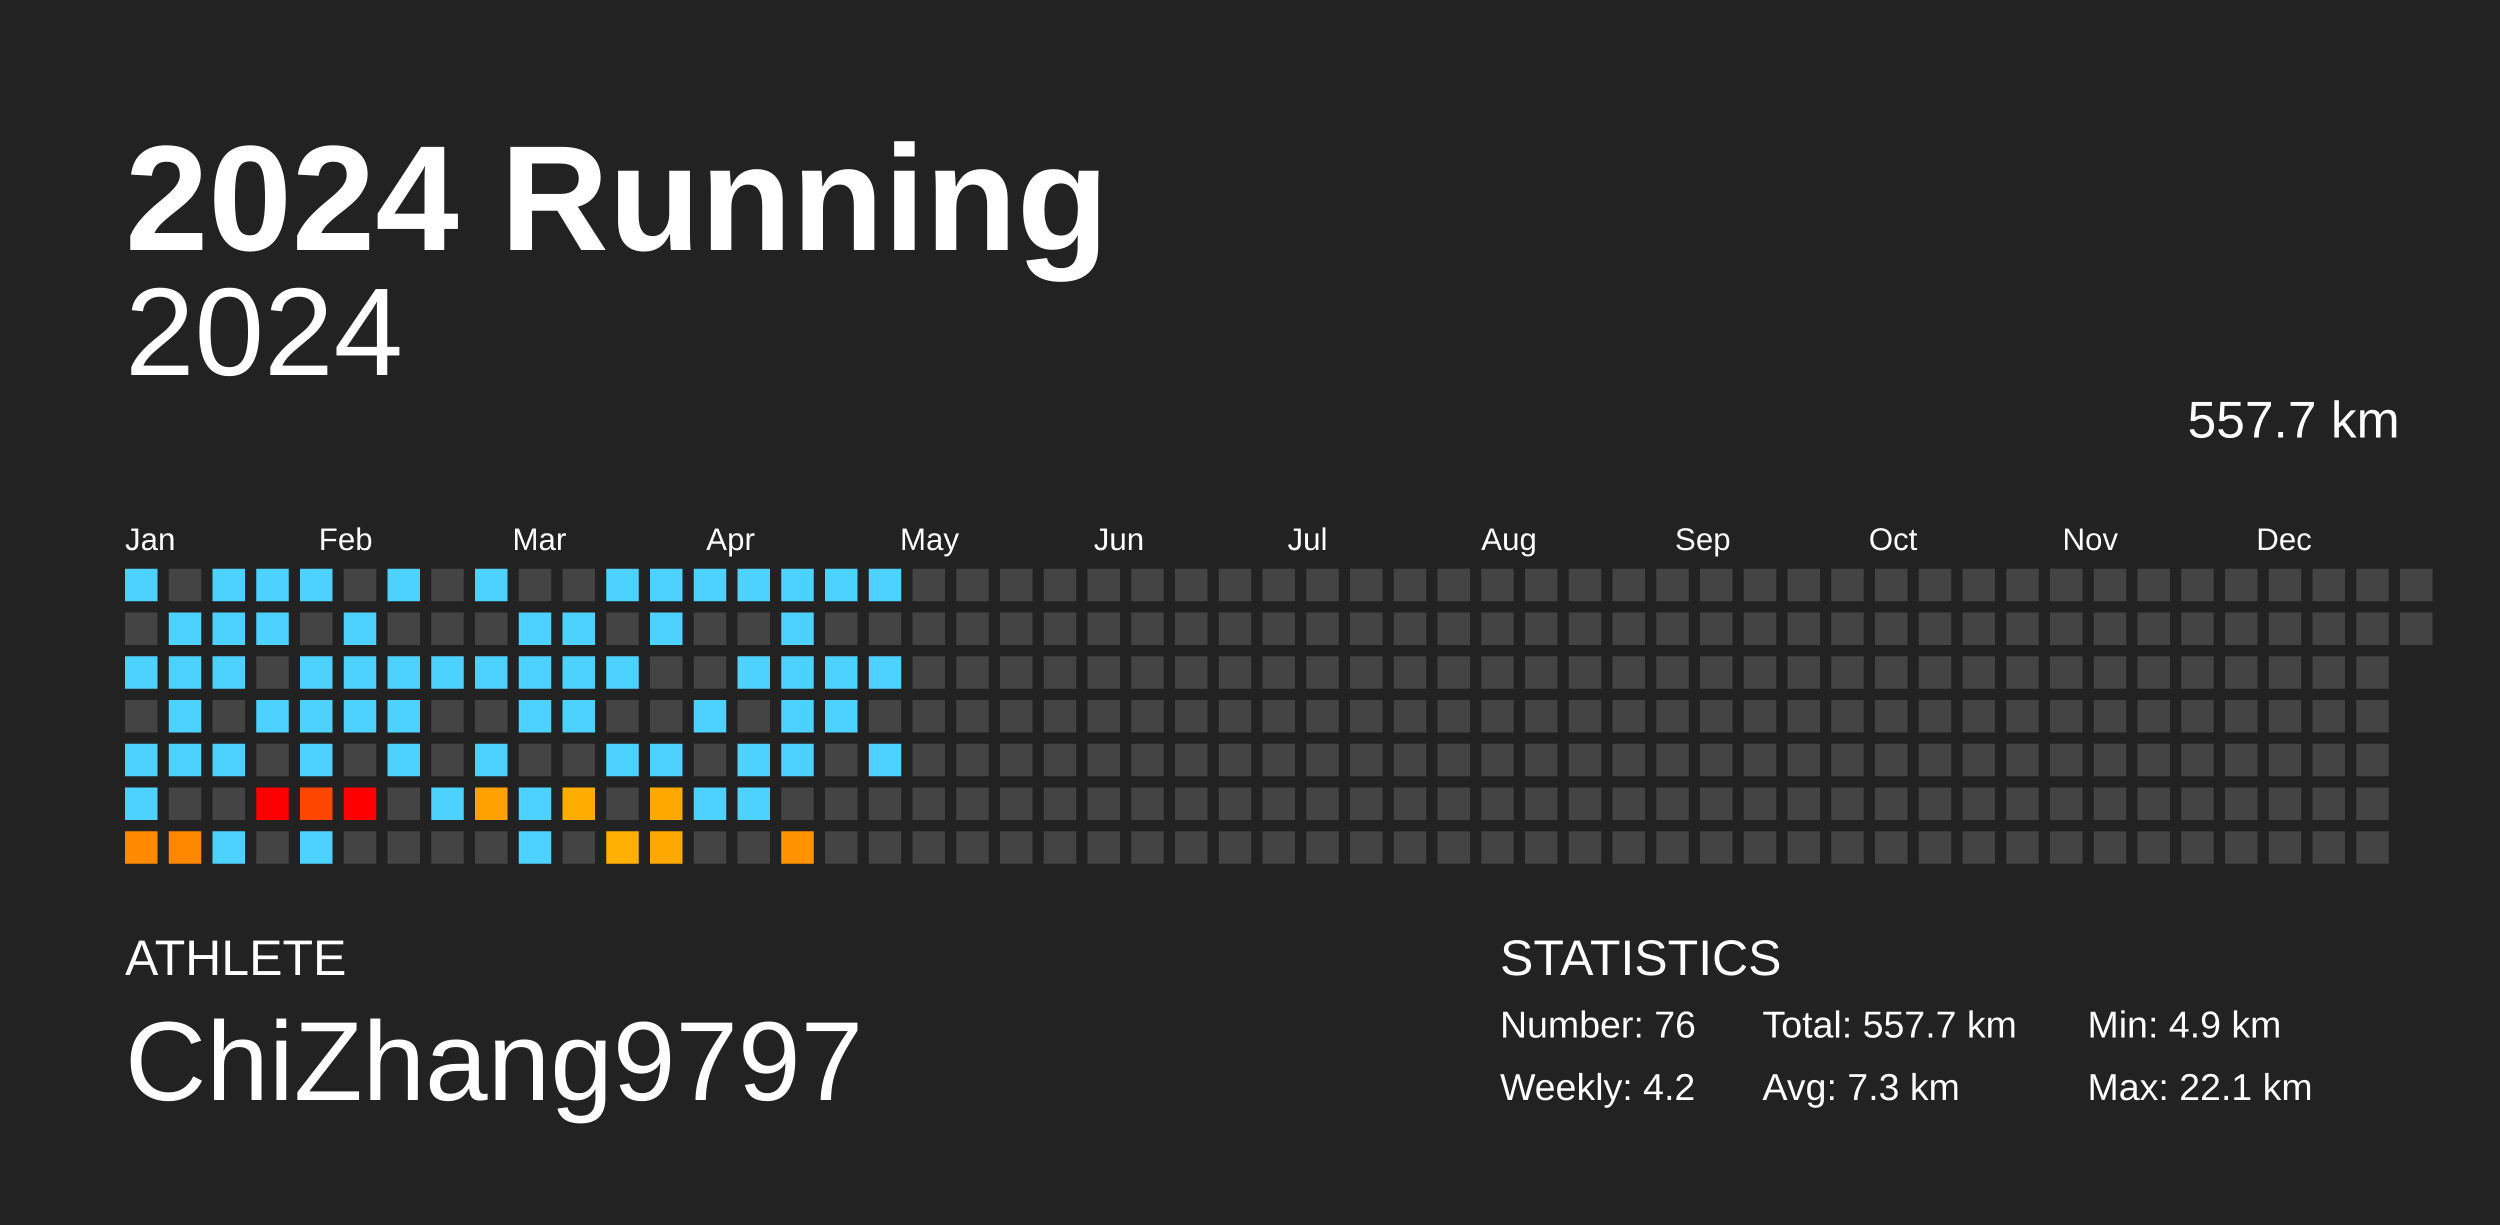
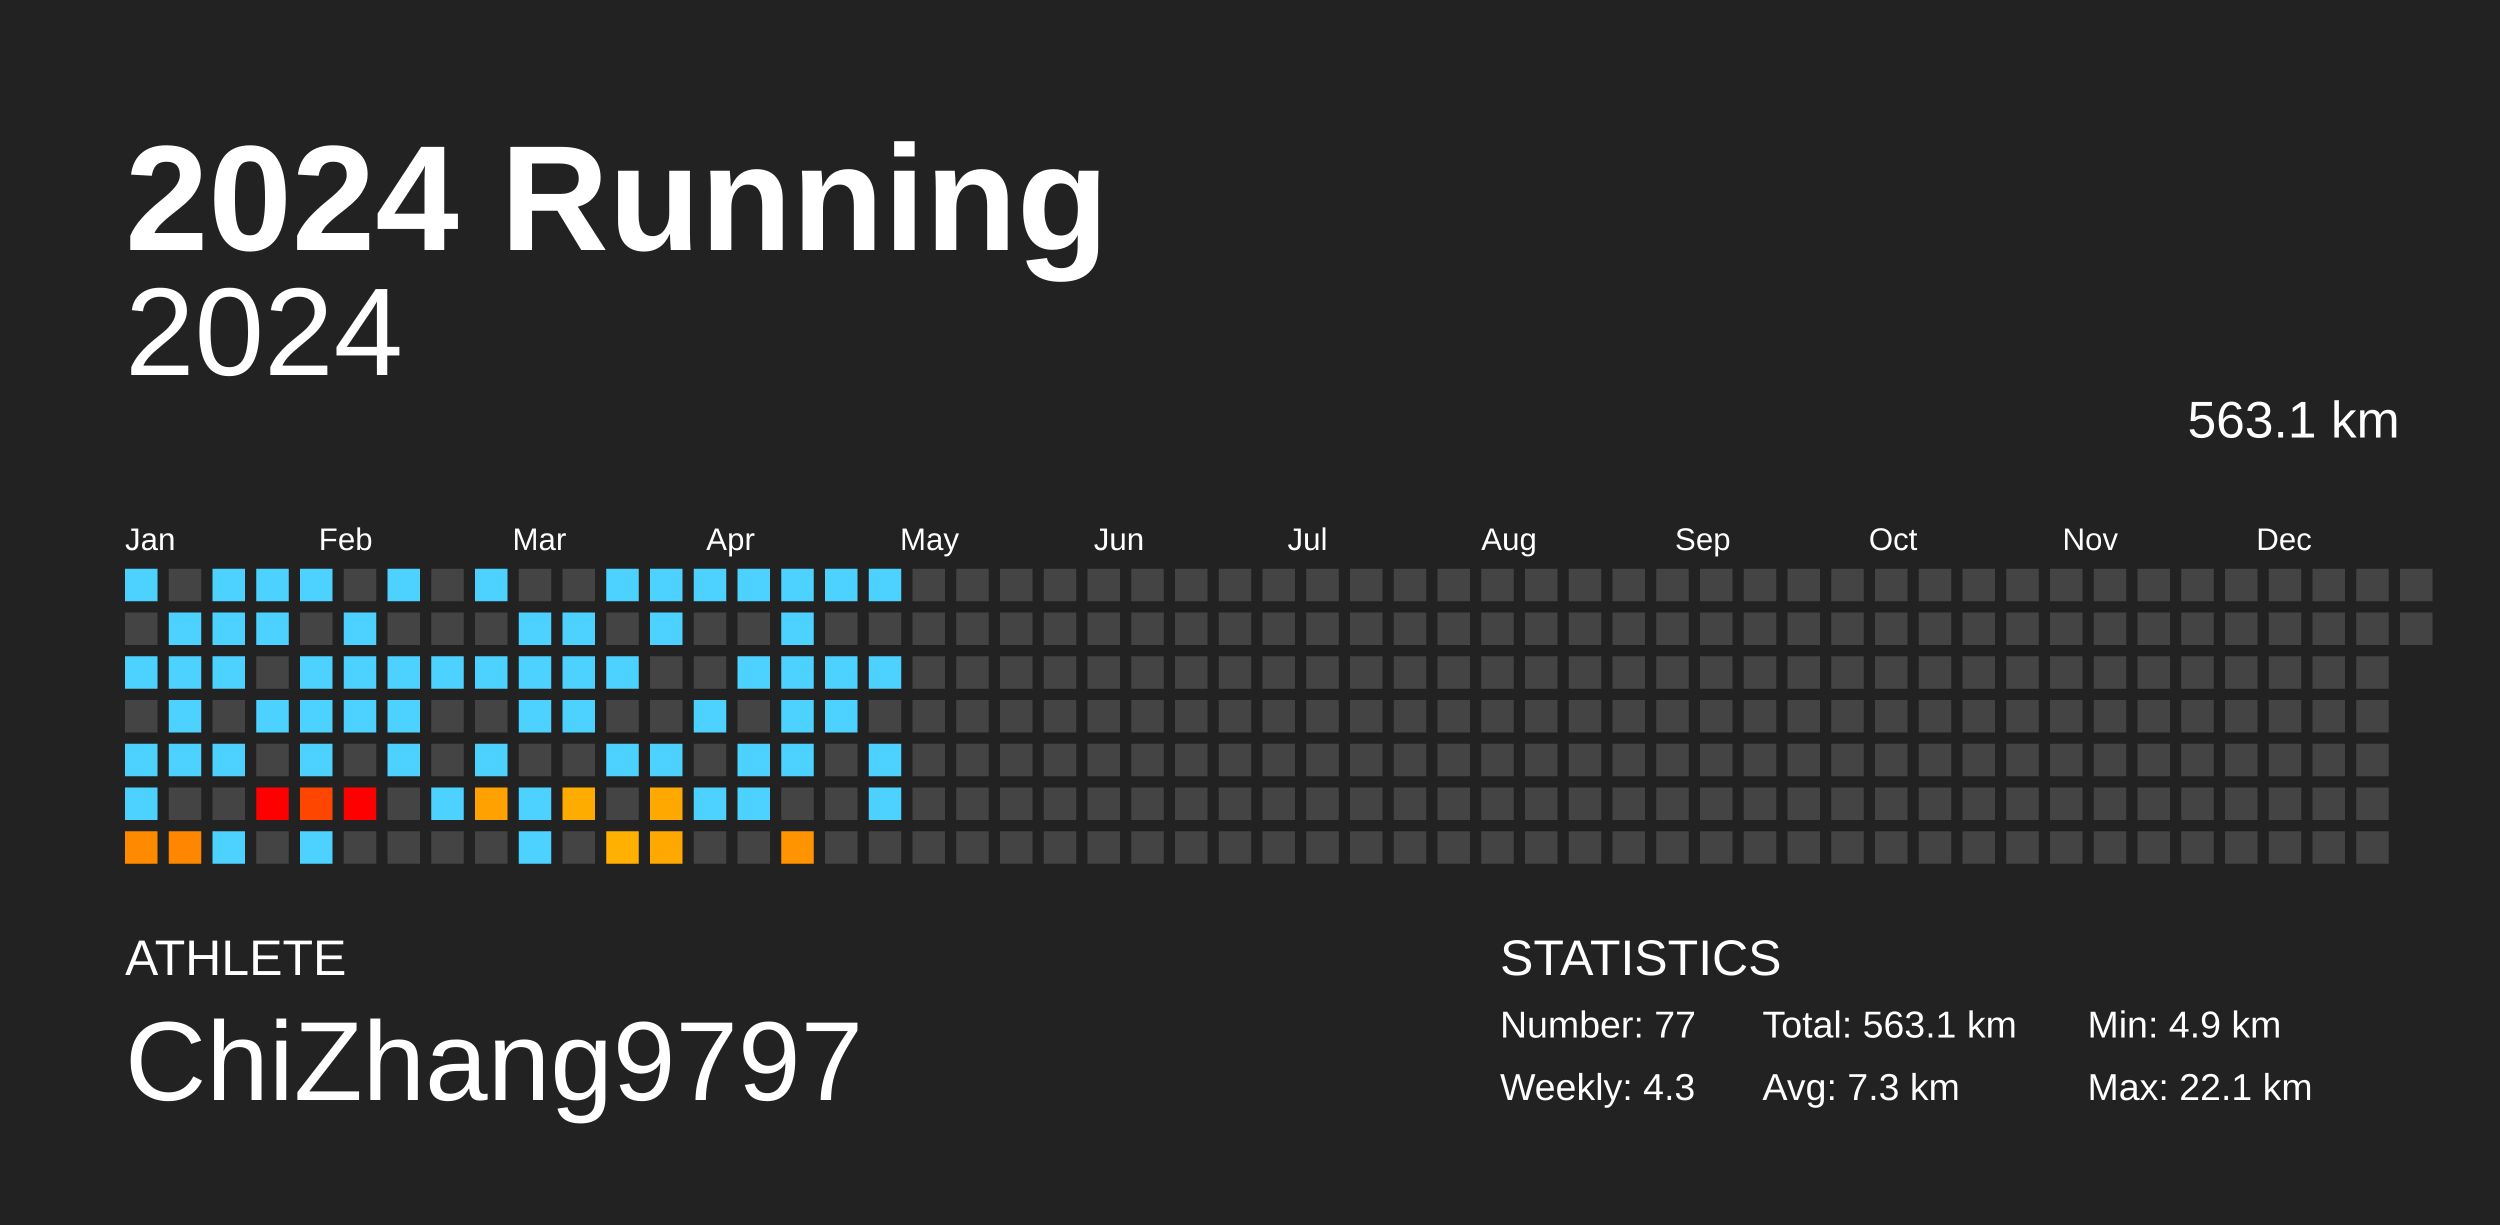
<svg xmlns="http://www.w3.org/2000/svg" baseProfile="full" height="98mm" version="1.1" viewBox="0,0,200,98" width="200mm">
  <defs />
  <rect fill="#222222" height="98" width="200" x="0" y="0" />
  <text fill="#FFFFFF" style="font-size:12px; font-family:Arial; font-weight:bold;" x="10" y="20">2024 Running</text>
  <text fill="#FFFFFF" style="font-size:4px; font-family:Arial" x="10" y="78">ATHLETE</text>
  <text fill="#FFFFFF" style="font-size:9px; font-family:Arial" x="10" y="88">ChiZhang9797</text>
  <text fill="#FFFFFF" style="font-size:4px; font-family:Arial" x="120" y="78">STATISTICS</text>
-   <text fill="#FFFFFF" style="font-size:3px; font-family:Arial" x="120" y="83">Number: 76</text>
-   <text fill="#FFFFFF" style="font-size:3px; font-family:Arial" x="120" y="88">Weekly: 4.2</text>
-   <text fill="#FFFFFF" style="font-size:3px; font-family:Arial" x="141" y="83">Total: 557.7 km</text>
+   <text fill="#FFFFFF" style="font-size:3px; font-family:Arial" x="120" y="83">Number: 77</text>
+   <text fill="#FFFFFF" style="font-size:3px; font-family:Arial" x="120" y="88">Weekly: 4.3</text>
+   <text fill="#FFFFFF" style="font-size:3px; font-family:Arial" x="141" y="83">Total: 563.1 km</text>
  <text fill="#FFFFFF" style="font-size:3px; font-family:Arial" x="141" y="88">Avg: 7.3 km</text>
  <text fill="#FFFFFF" style="font-size:3px; font-family:Arial" x="167" y="83">Min: 4.9 km</text>
  <text fill="#FFFFFF" style="font-size:3px; font-family:Arial" x="167" y="88">Max: 22.1 km</text>
  <text alignment-baseline="hanging" fill="#FFFFFF" style="font-size:10.0px; font-family:Arial;" x="10" y="30">2024</text>
-   <text alignment-baseline="hanging" fill="#FFFFFF" style="font-size:4.125px; font-family:Arial;" x="175" y="35">557.7 km</text>
+   <text alignment-baseline="hanging" fill="#FFFFFF" style="font-size:4.125px; font-family:Arial;" x="175" y="35">563.1 km</text>
  <text fill="#FFFFFF" style="font-size:2.5px; font-family:Arial" x="10.0" y="44">Jan</text>
  <text fill="#FFFFFF" style="font-size:2.5px; font-family:Arial" x="25.5" y="44">Feb</text>
  <text fill="#FFFFFF" style="font-size:2.5px; font-family:Arial" x="41.0" y="44">Mar</text>
  <text fill="#FFFFFF" style="font-size:2.5px; font-family:Arial" x="56.5" y="44">Apr</text>
  <text fill="#FFFFFF" style="font-size:2.5px; font-family:Arial" x="72.0" y="44">May</text>
  <text fill="#FFFFFF" style="font-size:2.5px; font-family:Arial" x="87.5" y="44">Jun</text>
  <text fill="#FFFFFF" style="font-size:2.5px; font-family:Arial" x="103.0" y="44">Jul</text>
  <text fill="#FFFFFF" style="font-size:2.5px; font-family:Arial" x="118.5" y="44">Aug</text>
  <text fill="#FFFFFF" style="font-size:2.5px; font-family:Arial" x="134.0" y="44">Sep</text>
  <text fill="#FFFFFF" style="font-size:2.5px; font-family:Arial" x="149.5" y="44">Oct</text>
  <text fill="#FFFFFF" style="font-size:2.5px; font-family:Arial" x="165.0" y="44">Nov</text>
  <text fill="#FFFFFF" style="font-size:2.5px; font-family:Arial" x="180.5" y="44">Dec</text>
  <rect fill="#4dd2ff" height="2.6" width="2.6" x="10.0" y="45.5" />
  <rect fill="#444444" height="2.6" width="2.6" x="10.0" y="49.0" />
  <rect fill="#4dd2ff" height="2.6" width="2.6" x="10.0" y="52.5" />
  <rect fill="#444444" height="2.6" width="2.6" x="10.0" y="56.0" />
  <rect fill="#4dd2ff" height="2.6" width="2.6" x="10.0" y="59.5" />
  <rect fill="#4dd2ff" height="2.6" width="2.6" x="10.0" y="63.0" />
  <rect fill="#ff8a00" height="2.6" width="2.6" x="10.0" y="66.5" />
  <rect fill="#444444" height="2.6" width="2.6" x="13.5" y="45.5" />
  <rect fill="#4dd2ff" height="2.6" width="2.6" x="13.5" y="49.0" />
  <rect fill="#4dd2ff" height="2.6" width="2.6" x="13.5" y="52.5" />
  <rect fill="#4dd2ff" height="2.6" width="2.6" x="13.5" y="56.0" />
  <rect fill="#4dd2ff" height="2.6" width="2.6" x="13.5" y="59.5" />
  <rect fill="#444444" height="2.6" width="2.6" x="13.5" y="63.0" />
  <rect fill="#ff8700" height="2.6" width="2.6" x="13.5" y="66.5" />
  <rect fill="#4dd2ff" height="2.6" width="2.6" x="17.0" y="45.5" />
  <rect fill="#4dd2ff" height="2.6" width="2.6" x="17.0" y="49.0" />
  <rect fill="#4dd2ff" height="2.6" width="2.6" x="17.0" y="52.5" />
  <rect fill="#444444" height="2.6" width="2.6" x="17.0" y="56.0" />
  <rect fill="#4dd2ff" height="2.6" width="2.6" x="17.0" y="59.5" />
  <rect fill="#444444" height="2.6" width="2.6" x="17.0" y="63.0" />
  <rect fill="#4dd2ff" height="2.6" width="2.6" x="17.0" y="66.5" />
  <rect fill="#4dd2ff" height="2.6" width="2.6" x="20.5" y="45.5" />
  <rect fill="#4dd2ff" height="2.6" width="2.6" x="20.5" y="49.0" />
  <rect fill="#444444" height="2.6" width="2.6" x="20.5" y="52.5" />
  <rect fill="#4dd2ff" height="2.6" width="2.6" x="20.5" y="56.0" />
  <rect fill="#444444" height="2.6" width="2.6" x="20.5" y="59.5" />
  <rect fill="red" height="2.6" width="2.6" x="20.5" y="63.0" />
  <rect fill="#444444" height="2.6" width="2.6" x="20.5" y="66.5" />
  <rect fill="#4dd2ff" height="2.6" width="2.6" x="24.0" y="45.5" />
  <rect fill="#444444" height="2.6" width="2.6" x="24.0" y="49.0" />
  <rect fill="#4dd2ff" height="2.6" width="2.6" x="24.0" y="52.5" />
  <rect fill="#4dd2ff" height="2.6" width="2.6" x="24.0" y="56.0" />
  <rect fill="#4dd2ff" height="2.6" width="2.6" x="24.0" y="59.5" />
  <rect fill="#ff4600" height="2.6" width="2.6" x="24.0" y="63.0" />
  <rect fill="#4dd2ff" height="2.6" width="2.6" x="24.0" y="66.5" />
  <rect fill="#444444" height="2.6" width="2.6" x="27.5" y="45.5" />
  <rect fill="#4dd2ff" height="2.6" width="2.6" x="27.5" y="49.0" />
  <rect fill="#4dd2ff" height="2.6" width="2.6" x="27.5" y="52.5" />
  <rect fill="#4dd2ff" height="2.6" width="2.6" x="27.5" y="56.0" />
  <rect fill="#444444" height="2.6" width="2.6" x="27.5" y="59.5" />
  <rect fill="red" height="2.6" width="2.6" x="27.5" y="63.0" />
  <rect fill="#444444" height="2.6" width="2.6" x="27.5" y="66.5" />
  <rect fill="#4dd2ff" height="2.6" width="2.6" x="31.0" y="45.5" />
  <rect fill="#444444" height="2.6" width="2.6" x="31.0" y="49.0" />
  <rect fill="#4dd2ff" height="2.6" width="2.6" x="31.0" y="52.5" />
  <rect fill="#4dd2ff" height="2.6" width="2.6" x="31.0" y="56.0" />
  <rect fill="#4dd2ff" height="2.6" width="2.6" x="31.0" y="59.5" />
  <rect fill="#444444" height="2.6" width="2.6" x="31.0" y="63.0" />
  <rect fill="#444444" height="2.6" width="2.6" x="31.0" y="66.5" />
  <rect fill="#444444" height="2.6" width="2.6" x="34.5" y="45.5" />
  <rect fill="#444444" height="2.6" width="2.6" x="34.5" y="49.0" />
  <rect fill="#4dd2ff" height="2.6" width="2.6" x="34.5" y="52.5" />
  <rect fill="#444444" height="2.6" width="2.6" x="34.5" y="56.0" />
  <rect fill="#444444" height="2.6" width="2.6" x="34.5" y="59.5" />
  <rect fill="#4dd2ff" height="2.6" width="2.6" x="34.5" y="63.0" />
  <rect fill="#444444" height="2.6" width="2.6" x="34.5" y="66.5" />
  <rect fill="#4dd2ff" height="2.6" width="2.6" x="38.0" y="45.5" />
  <rect fill="#444444" height="2.6" width="2.6" x="38.0" y="49.0" />
  <rect fill="#4dd2ff" height="2.6" width="2.6" x="38.0" y="52.5" />
  <rect fill="#444444" height="2.6" width="2.6" x="38.0" y="56.0" />
  <rect fill="#4dd2ff" height="2.6" width="2.6" x="38.0" y="59.5" />
  <rect fill="#ffa100" height="2.6" width="2.6" x="38.0" y="63.0" />
  <rect fill="#444444" height="2.6" width="2.6" x="38.0" y="66.5" />
  <rect fill="#444444" height="2.6" width="2.6" x="41.5" y="45.5" />
  <rect fill="#4dd2ff" height="2.6" width="2.6" x="41.5" y="49.0" />
  <rect fill="#4dd2ff" height="2.6" width="2.6" x="41.5" y="52.5" />
  <rect fill="#4dd2ff" height="2.6" width="2.6" x="41.5" y="56.0" />
  <rect fill="#444444" height="2.6" width="2.6" x="41.5" y="59.5" />
  <rect fill="#4dd2ff" height="2.6" width="2.6" x="41.5" y="63.0" />
  <rect fill="#4dd2ff" height="2.6" width="2.6" x="41.5" y="66.5" />
  <rect fill="#444444" height="2.6" width="2.6" x="45.0" y="45.5" />
  <rect fill="#4dd2ff" height="2.6" width="2.6" x="45.0" y="49.0" />
  <rect fill="#4dd2ff" height="2.6" width="2.6" x="45.0" y="52.5" />
  <rect fill="#4dd2ff" height="2.6" width="2.6" x="45.0" y="56.0" />
  <rect fill="#444444" height="2.6" width="2.6" x="45.0" y="59.5" />
  <rect fill="#ffac00" height="2.6" width="2.6" x="45.0" y="63.0" />
  <rect fill="#444444" height="2.6" width="2.6" x="45.0" y="66.5" />
  <rect fill="#4dd2ff" height="2.6" width="2.6" x="48.5" y="45.5" />
  <rect fill="#444444" height="2.6" width="2.6" x="48.5" y="49.0" />
  <rect fill="#4dd2ff" height="2.6" width="2.6" x="48.5" y="52.5" />
  <rect fill="#444444" height="2.6" width="2.6" x="48.5" y="56.0" />
  <rect fill="#4dd2ff" height="2.6" width="2.6" x="48.5" y="59.5" />
  <rect fill="#444444" height="2.6" width="2.6" x="48.5" y="63.0" />
  <rect fill="#ffb000" height="2.6" width="2.6" x="48.5" y="66.5" />
  <rect fill="#4dd2ff" height="2.6" width="2.6" x="52.0" y="45.5" />
  <rect fill="#4dd2ff" height="2.6" width="2.6" x="52.0" y="49.0" />
  <rect fill="#444444" height="2.6" width="2.6" x="52.0" y="52.5" />
  <rect fill="#444444" height="2.6" width="2.6" x="52.0" y="56.0" />
  <rect fill="#4dd2ff" height="2.6" width="2.6" x="52.0" y="59.5" />
  <rect fill="#ffa900" height="2.6" width="2.6" x="52.0" y="63.0" />
  <rect fill="#ffa900" height="2.6" width="2.6" x="52.0" y="66.5" />
  <rect fill="#4dd2ff" height="2.6" width="2.6" x="55.5" y="45.5" />
  <rect fill="#444444" height="2.6" width="2.6" x="55.5" y="49.0" />
  <rect fill="#444444" height="2.6" width="2.6" x="55.5" y="52.5" />
  <rect fill="#4dd2ff" height="2.6" width="2.6" x="55.5" y="56.0" />
  <rect fill="#444444" height="2.6" width="2.6" x="55.5" y="59.5" />
  <rect fill="#4dd2ff" height="2.6" width="2.6" x="55.5" y="63.0" />
  <rect fill="#444444" height="2.6" width="2.6" x="55.5" y="66.5" />
  <rect fill="#4dd2ff" height="2.6" width="2.6" x="59.0" y="45.5" />
  <rect fill="#444444" height="2.6" width="2.6" x="59.0" y="49.0" />
  <rect fill="#4dd2ff" height="2.6" width="2.6" x="59.0" y="52.5" />
  <rect fill="#444444" height="2.6" width="2.6" x="59.0" y="56.0" />
  <rect fill="#4dd2ff" height="2.6" width="2.6" x="59.0" y="59.5" />
  <rect fill="#4dd2ff" height="2.6" width="2.6" x="59.0" y="63.0" />
  <rect fill="#444444" height="2.6" width="2.6" x="59.0" y="66.5" />
  <rect fill="#4dd2ff" height="2.6" width="2.6" x="62.5" y="45.5" />
  <rect fill="#4dd2ff" height="2.6" width="2.6" x="62.5" y="49.0" />
  <rect fill="#4dd2ff" height="2.6" width="2.6" x="62.5" y="52.5" />
  <rect fill="#4dd2ff" height="2.6" width="2.6" x="62.5" y="56.0" />
  <rect fill="#4dd2ff" height="2.6" width="2.6" x="62.5" y="59.5" />
  <rect fill="#444444" height="2.6" width="2.6" x="62.5" y="63.0" />
  <rect fill="#ff9400" height="2.6" width="2.6" x="62.5" y="66.5" />
  <rect fill="#4dd2ff" height="2.6" width="2.6" x="66.0" y="45.5" />
  <rect fill="#444444" height="2.6" width="2.6" x="66.0" y="49.0" />
  <rect fill="#4dd2ff" height="2.6" width="2.6" x="66.0" y="52.5" />
  <rect fill="#4dd2ff" height="2.6" width="2.6" x="66.0" y="56.0" />
  <rect fill="#444444" height="2.6" width="2.6" x="66.0" y="59.5" />
  <rect fill="#444444" height="2.6" width="2.6" x="66.0" y="63.0" />
  <rect fill="#444444" height="2.6" width="2.6" x="66.0" y="66.5" />
  <rect fill="#4dd2ff" height="2.6" width="2.6" x="69.5" y="45.5" />
  <rect fill="#444444" height="2.6" width="2.6" x="69.5" y="49.0" />
  <rect fill="#4dd2ff" height="2.6" width="2.6" x="69.5" y="52.5" />
  <rect fill="#444444" height="2.6" width="2.6" x="69.5" y="56.0" />
  <rect fill="#4dd2ff" height="2.6" width="2.6" x="69.5" y="59.5" />
-   <rect fill="#444444" height="2.6" width="2.6" x="69.5" y="63.0" />
+   <rect fill="#4dd2ff" height="2.6" width="2.6" x="69.5" y="63.0" />
  <rect fill="#444444" height="2.6" width="2.6" x="69.5" y="66.5" />
  <rect fill="#444444" height="2.6" width="2.6" x="73.0" y="45.5" />
  <rect fill="#444444" height="2.6" width="2.6" x="73.0" y="49.0" />
  <rect fill="#444444" height="2.6" width="2.6" x="73.0" y="52.5" />
  <rect fill="#444444" height="2.6" width="2.6" x="73.0" y="56.0" />
  <rect fill="#444444" height="2.6" width="2.6" x="73.0" y="59.5" />
  <rect fill="#444444" height="2.6" width="2.6" x="73.0" y="63.0" />
  <rect fill="#444444" height="2.6" width="2.6" x="73.0" y="66.5" />
  <rect fill="#444444" height="2.6" width="2.6" x="76.5" y="45.5" />
  <rect fill="#444444" height="2.6" width="2.6" x="76.5" y="49.0" />
  <rect fill="#444444" height="2.6" width="2.6" x="76.5" y="52.5" />
  <rect fill="#444444" height="2.6" width="2.6" x="76.5" y="56.0" />
  <rect fill="#444444" height="2.6" width="2.6" x="76.5" y="59.5" />
  <rect fill="#444444" height="2.6" width="2.6" x="76.5" y="63.0" />
  <rect fill="#444444" height="2.6" width="2.6" x="76.5" y="66.5" />
  <rect fill="#444444" height="2.6" width="2.6" x="80.0" y="45.5" />
  <rect fill="#444444" height="2.6" width="2.6" x="80.0" y="49.0" />
  <rect fill="#444444" height="2.6" width="2.6" x="80.0" y="52.5" />
  <rect fill="#444444" height="2.6" width="2.6" x="80.0" y="56.0" />
  <rect fill="#444444" height="2.6" width="2.6" x="80.0" y="59.5" />
  <rect fill="#444444" height="2.6" width="2.6" x="80.0" y="63.0" />
  <rect fill="#444444" height="2.6" width="2.6" x="80.0" y="66.5" />
  <rect fill="#444444" height="2.6" width="2.6" x="83.5" y="45.5" />
  <rect fill="#444444" height="2.6" width="2.6" x="83.5" y="49.0" />
  <rect fill="#444444" height="2.6" width="2.6" x="83.5" y="52.5" />
  <rect fill="#444444" height="2.6" width="2.6" x="83.5" y="56.0" />
  <rect fill="#444444" height="2.6" width="2.6" x="83.5" y="59.5" />
  <rect fill="#444444" height="2.6" width="2.6" x="83.5" y="63.0" />
  <rect fill="#444444" height="2.6" width="2.6" x="83.5" y="66.5" />
  <rect fill="#444444" height="2.6" width="2.6" x="87.0" y="45.5" />
  <rect fill="#444444" height="2.6" width="2.6" x="87.0" y="49.0" />
  <rect fill="#444444" height="2.6" width="2.6" x="87.0" y="52.5" />
  <rect fill="#444444" height="2.6" width="2.6" x="87.0" y="56.0" />
  <rect fill="#444444" height="2.6" width="2.6" x="87.0" y="59.5" />
  <rect fill="#444444" height="2.6" width="2.6" x="87.0" y="63.0" />
  <rect fill="#444444" height="2.6" width="2.6" x="87.0" y="66.5" />
  <rect fill="#444444" height="2.6" width="2.6" x="90.5" y="45.5" />
  <rect fill="#444444" height="2.6" width="2.6" x="90.5" y="49.0" />
  <rect fill="#444444" height="2.6" width="2.6" x="90.5" y="52.5" />
  <rect fill="#444444" height="2.6" width="2.6" x="90.5" y="56.0" />
  <rect fill="#444444" height="2.6" width="2.6" x="90.5" y="59.5" />
  <rect fill="#444444" height="2.6" width="2.6" x="90.5" y="63.0" />
  <rect fill="#444444" height="2.6" width="2.6" x="90.5" y="66.5" />
  <rect fill="#444444" height="2.6" width="2.6" x="94.0" y="45.5" />
  <rect fill="#444444" height="2.6" width="2.6" x="94.0" y="49.0" />
  <rect fill="#444444" height="2.6" width="2.6" x="94.0" y="52.5" />
  <rect fill="#444444" height="2.6" width="2.6" x="94.0" y="56.0" />
  <rect fill="#444444" height="2.6" width="2.6" x="94.0" y="59.5" />
  <rect fill="#444444" height="2.6" width="2.6" x="94.0" y="63.0" />
  <rect fill="#444444" height="2.6" width="2.6" x="94.0" y="66.5" />
  <rect fill="#444444" height="2.6" width="2.6" x="97.5" y="45.5" />
  <rect fill="#444444" height="2.6" width="2.6" x="97.5" y="49.0" />
  <rect fill="#444444" height="2.6" width="2.6" x="97.5" y="52.5" />
  <rect fill="#444444" height="2.6" width="2.6" x="97.5" y="56.0" />
  <rect fill="#444444" height="2.6" width="2.6" x="97.5" y="59.5" />
  <rect fill="#444444" height="2.6" width="2.6" x="97.5" y="63.0" />
  <rect fill="#444444" height="2.6" width="2.6" x="97.5" y="66.5" />
  <rect fill="#444444" height="2.6" width="2.6" x="101.0" y="45.5" />
  <rect fill="#444444" height="2.6" width="2.6" x="101.0" y="49.0" />
  <rect fill="#444444" height="2.6" width="2.6" x="101.0" y="52.5" />
  <rect fill="#444444" height="2.6" width="2.6" x="101.0" y="56.0" />
  <rect fill="#444444" height="2.6" width="2.6" x="101.0" y="59.5" />
  <rect fill="#444444" height="2.6" width="2.6" x="101.0" y="63.0" />
  <rect fill="#444444" height="2.6" width="2.6" x="101.0" y="66.5" />
  <rect fill="#444444" height="2.6" width="2.6" x="104.5" y="45.5" />
  <rect fill="#444444" height="2.6" width="2.6" x="104.5" y="49.0" />
  <rect fill="#444444" height="2.6" width="2.6" x="104.5" y="52.5" />
  <rect fill="#444444" height="2.6" width="2.6" x="104.5" y="56.0" />
  <rect fill="#444444" height="2.6" width="2.6" x="104.5" y="59.5" />
  <rect fill="#444444" height="2.6" width="2.6" x="104.5" y="63.0" />
  <rect fill="#444444" height="2.6" width="2.6" x="104.5" y="66.5" />
  <rect fill="#444444" height="2.6" width="2.6" x="108.0" y="45.5" />
  <rect fill="#444444" height="2.6" width="2.6" x="108.0" y="49.0" />
  <rect fill="#444444" height="2.6" width="2.6" x="108.0" y="52.5" />
  <rect fill="#444444" height="2.6" width="2.6" x="108.0" y="56.0" />
  <rect fill="#444444" height="2.6" width="2.6" x="108.0" y="59.5" />
  <rect fill="#444444" height="2.6" width="2.6" x="108.0" y="63.0" />
  <rect fill="#444444" height="2.6" width="2.6" x="108.0" y="66.5" />
  <rect fill="#444444" height="2.6" width="2.6" x="111.5" y="45.5" />
  <rect fill="#444444" height="2.6" width="2.6" x="111.5" y="49.0" />
  <rect fill="#444444" height="2.6" width="2.6" x="111.5" y="52.5" />
  <rect fill="#444444" height="2.6" width="2.6" x="111.5" y="56.0" />
  <rect fill="#444444" height="2.6" width="2.6" x="111.5" y="59.5" />
  <rect fill="#444444" height="2.6" width="2.6" x="111.5" y="63.0" />
  <rect fill="#444444" height="2.6" width="2.6" x="111.5" y="66.5" />
  <rect fill="#444444" height="2.6" width="2.6" x="115.0" y="45.5" />
  <rect fill="#444444" height="2.6" width="2.6" x="115.0" y="49.0" />
  <rect fill="#444444" height="2.6" width="2.6" x="115.0" y="52.5" />
  <rect fill="#444444" height="2.6" width="2.6" x="115.0" y="56.0" />
  <rect fill="#444444" height="2.6" width="2.6" x="115.0" y="59.5" />
  <rect fill="#444444" height="2.6" width="2.6" x="115.0" y="63.0" />
  <rect fill="#444444" height="2.6" width="2.6" x="115.0" y="66.5" />
  <rect fill="#444444" height="2.6" width="2.6" x="118.5" y="45.5" />
  <rect fill="#444444" height="2.6" width="2.6" x="118.5" y="49.0" />
  <rect fill="#444444" height="2.6" width="2.6" x="118.5" y="52.5" />
  <rect fill="#444444" height="2.6" width="2.6" x="118.5" y="56.0" />
  <rect fill="#444444" height="2.6" width="2.6" x="118.5" y="59.5" />
  <rect fill="#444444" height="2.6" width="2.6" x="118.5" y="63.0" />
  <rect fill="#444444" height="2.6" width="2.6" x="118.5" y="66.5" />
  <rect fill="#444444" height="2.6" width="2.6" x="122.0" y="45.5" />
  <rect fill="#444444" height="2.6" width="2.6" x="122.0" y="49.0" />
  <rect fill="#444444" height="2.6" width="2.6" x="122.0" y="52.5" />
  <rect fill="#444444" height="2.6" width="2.6" x="122.0" y="56.0" />
  <rect fill="#444444" height="2.6" width="2.6" x="122.0" y="59.5" />
  <rect fill="#444444" height="2.6" width="2.6" x="122.0" y="63.0" />
  <rect fill="#444444" height="2.6" width="2.6" x="122.0" y="66.5" />
  <rect fill="#444444" height="2.6" width="2.6" x="125.5" y="45.5" />
  <rect fill="#444444" height="2.6" width="2.6" x="125.5" y="49.0" />
  <rect fill="#444444" height="2.6" width="2.6" x="125.5" y="52.5" />
  <rect fill="#444444" height="2.6" width="2.6" x="125.5" y="56.0" />
  <rect fill="#444444" height="2.6" width="2.6" x="125.5" y="59.5" />
  <rect fill="#444444" height="2.6" width="2.6" x="125.5" y="63.0" />
  <rect fill="#444444" height="2.6" width="2.6" x="125.5" y="66.5" />
  <rect fill="#444444" height="2.6" width="2.6" x="129.0" y="45.5" />
  <rect fill="#444444" height="2.6" width="2.6" x="129.0" y="49.0" />
  <rect fill="#444444" height="2.6" width="2.6" x="129.0" y="52.5" />
  <rect fill="#444444" height="2.6" width="2.6" x="129.0" y="56.0" />
  <rect fill="#444444" height="2.6" width="2.6" x="129.0" y="59.5" />
  <rect fill="#444444" height="2.6" width="2.6" x="129.0" y="63.0" />
  <rect fill="#444444" height="2.6" width="2.6" x="129.0" y="66.5" />
  <rect fill="#444444" height="2.6" width="2.6" x="132.5" y="45.5" />
  <rect fill="#444444" height="2.6" width="2.6" x="132.5" y="49.0" />
  <rect fill="#444444" height="2.6" width="2.6" x="132.5" y="52.5" />
  <rect fill="#444444" height="2.6" width="2.6" x="132.5" y="56.0" />
  <rect fill="#444444" height="2.6" width="2.6" x="132.5" y="59.5" />
  <rect fill="#444444" height="2.6" width="2.6" x="132.5" y="63.0" />
  <rect fill="#444444" height="2.6" width="2.6" x="132.5" y="66.5" />
  <rect fill="#444444" height="2.6" width="2.6" x="136.0" y="45.5" />
  <rect fill="#444444" height="2.6" width="2.6" x="136.0" y="49.0" />
  <rect fill="#444444" height="2.6" width="2.6" x="136.0" y="52.5" />
  <rect fill="#444444" height="2.6" width="2.6" x="136.0" y="56.0" />
  <rect fill="#444444" height="2.6" width="2.6" x="136.0" y="59.5" />
  <rect fill="#444444" height="2.6" width="2.6" x="136.0" y="63.0" />
  <rect fill="#444444" height="2.6" width="2.6" x="136.0" y="66.5" />
  <rect fill="#444444" height="2.6" width="2.6" x="139.5" y="45.5" />
  <rect fill="#444444" height="2.6" width="2.6" x="139.5" y="49.0" />
  <rect fill="#444444" height="2.6" width="2.6" x="139.5" y="52.5" />
  <rect fill="#444444" height="2.6" width="2.6" x="139.5" y="56.0" />
  <rect fill="#444444" height="2.6" width="2.6" x="139.5" y="59.5" />
  <rect fill="#444444" height="2.6" width="2.6" x="139.5" y="63.0" />
  <rect fill="#444444" height="2.6" width="2.6" x="139.5" y="66.5" />
  <rect fill="#444444" height="2.6" width="2.6" x="143.0" y="45.5" />
  <rect fill="#444444" height="2.6" width="2.6" x="143.0" y="49.0" />
  <rect fill="#444444" height="2.6" width="2.6" x="143.0" y="52.5" />
  <rect fill="#444444" height="2.6" width="2.6" x="143.0" y="56.0" />
  <rect fill="#444444" height="2.6" width="2.6" x="143.0" y="59.5" />
  <rect fill="#444444" height="2.6" width="2.6" x="143.0" y="63.0" />
  <rect fill="#444444" height="2.6" width="2.6" x="143.0" y="66.5" />
  <rect fill="#444444" height="2.6" width="2.6" x="146.5" y="45.5" />
  <rect fill="#444444" height="2.6" width="2.6" x="146.5" y="49.0" />
  <rect fill="#444444" height="2.6" width="2.6" x="146.5" y="52.5" />
  <rect fill="#444444" height="2.6" width="2.6" x="146.5" y="56.0" />
  <rect fill="#444444" height="2.6" width="2.6" x="146.5" y="59.5" />
  <rect fill="#444444" height="2.6" width="2.6" x="146.5" y="63.0" />
  <rect fill="#444444" height="2.6" width="2.6" x="146.5" y="66.5" />
  <rect fill="#444444" height="2.6" width="2.6" x="150.0" y="45.5" />
  <rect fill="#444444" height="2.6" width="2.6" x="150.0" y="49.0" />
  <rect fill="#444444" height="2.6" width="2.6" x="150.0" y="52.5" />
  <rect fill="#444444" height="2.6" width="2.6" x="150.0" y="56.0" />
  <rect fill="#444444" height="2.6" width="2.6" x="150.0" y="59.5" />
  <rect fill="#444444" height="2.6" width="2.6" x="150.0" y="63.0" />
  <rect fill="#444444" height="2.6" width="2.6" x="150.0" y="66.5" />
  <rect fill="#444444" height="2.6" width="2.6" x="153.5" y="45.5" />
  <rect fill="#444444" height="2.6" width="2.6" x="153.5" y="49.0" />
  <rect fill="#444444" height="2.6" width="2.6" x="153.5" y="52.5" />
  <rect fill="#444444" height="2.6" width="2.6" x="153.5" y="56.0" />
  <rect fill="#444444" height="2.6" width="2.6" x="153.5" y="59.5" />
  <rect fill="#444444" height="2.6" width="2.6" x="153.5" y="63.0" />
  <rect fill="#444444" height="2.6" width="2.6" x="153.5" y="66.5" />
  <rect fill="#444444" height="2.6" width="2.6" x="157.0" y="45.5" />
  <rect fill="#444444" height="2.6" width="2.6" x="157.0" y="49.0" />
  <rect fill="#444444" height="2.6" width="2.6" x="157.0" y="52.5" />
  <rect fill="#444444" height="2.6" width="2.6" x="157.0" y="56.0" />
  <rect fill="#444444" height="2.6" width="2.6" x="157.0" y="59.5" />
  <rect fill="#444444" height="2.6" width="2.6" x="157.0" y="63.0" />
  <rect fill="#444444" height="2.6" width="2.6" x="157.0" y="66.5" />
  <rect fill="#444444" height="2.6" width="2.6" x="160.5" y="45.5" />
  <rect fill="#444444" height="2.6" width="2.6" x="160.5" y="49.0" />
  <rect fill="#444444" height="2.6" width="2.6" x="160.5" y="52.5" />
  <rect fill="#444444" height="2.6" width="2.6" x="160.5" y="56.0" />
  <rect fill="#444444" height="2.6" width="2.6" x="160.5" y="59.5" />
  <rect fill="#444444" height="2.6" width="2.6" x="160.5" y="63.0" />
  <rect fill="#444444" height="2.6" width="2.6" x="160.5" y="66.5" />
  <rect fill="#444444" height="2.6" width="2.6" x="164.0" y="45.5" />
  <rect fill="#444444" height="2.6" width="2.6" x="164.0" y="49.0" />
  <rect fill="#444444" height="2.6" width="2.6" x="164.0" y="52.5" />
  <rect fill="#444444" height="2.6" width="2.6" x="164.0" y="56.0" />
  <rect fill="#444444" height="2.6" width="2.6" x="164.0" y="59.5" />
  <rect fill="#444444" height="2.6" width="2.6" x="164.0" y="63.0" />
  <rect fill="#444444" height="2.6" width="2.6" x="164.0" y="66.5" />
  <rect fill="#444444" height="2.6" width="2.6" x="167.5" y="45.5" />
  <rect fill="#444444" height="2.6" width="2.6" x="167.5" y="49.0" />
  <rect fill="#444444" height="2.6" width="2.6" x="167.5" y="52.5" />
  <rect fill="#444444" height="2.6" width="2.6" x="167.5" y="56.0" />
  <rect fill="#444444" height="2.6" width="2.6" x="167.5" y="59.5" />
  <rect fill="#444444" height="2.6" width="2.6" x="167.5" y="63.0" />
  <rect fill="#444444" height="2.6" width="2.6" x="167.5" y="66.5" />
  <rect fill="#444444" height="2.6" width="2.6" x="171.0" y="45.5" />
  <rect fill="#444444" height="2.6" width="2.6" x="171.0" y="49.0" />
  <rect fill="#444444" height="2.6" width="2.6" x="171.0" y="52.5" />
  <rect fill="#444444" height="2.6" width="2.6" x="171.0" y="56.0" />
  <rect fill="#444444" height="2.6" width="2.6" x="171.0" y="59.5" />
  <rect fill="#444444" height="2.6" width="2.6" x="171.0" y="63.0" />
  <rect fill="#444444" height="2.6" width="2.6" x="171.0" y="66.5" />
  <rect fill="#444444" height="2.6" width="2.6" x="174.5" y="45.5" />
  <rect fill="#444444" height="2.6" width="2.6" x="174.5" y="49.0" />
  <rect fill="#444444" height="2.6" width="2.6" x="174.5" y="52.5" />
  <rect fill="#444444" height="2.6" width="2.6" x="174.5" y="56.0" />
  <rect fill="#444444" height="2.6" width="2.6" x="174.5" y="59.5" />
  <rect fill="#444444" height="2.6" width="2.6" x="174.5" y="63.0" />
  <rect fill="#444444" height="2.6" width="2.6" x="174.5" y="66.5" />
  <rect fill="#444444" height="2.6" width="2.6" x="178.0" y="45.5" />
  <rect fill="#444444" height="2.6" width="2.6" x="178.0" y="49.0" />
  <rect fill="#444444" height="2.6" width="2.6" x="178.0" y="52.5" />
  <rect fill="#444444" height="2.6" width="2.6" x="178.0" y="56.0" />
  <rect fill="#444444" height="2.6" width="2.6" x="178.0" y="59.5" />
  <rect fill="#444444" height="2.6" width="2.6" x="178.0" y="63.0" />
  <rect fill="#444444" height="2.6" width="2.6" x="178.0" y="66.5" />
  <rect fill="#444444" height="2.6" width="2.6" x="181.5" y="45.5" />
  <rect fill="#444444" height="2.6" width="2.6" x="181.5" y="49.0" />
  <rect fill="#444444" height="2.6" width="2.6" x="181.5" y="52.5" />
  <rect fill="#444444" height="2.6" width="2.6" x="181.5" y="56.0" />
  <rect fill="#444444" height="2.6" width="2.6" x="181.5" y="59.5" />
  <rect fill="#444444" height="2.6" width="2.6" x="181.5" y="63.0" />
  <rect fill="#444444" height="2.6" width="2.6" x="181.5" y="66.5" />
  <rect fill="#444444" height="2.6" width="2.6" x="185.0" y="45.5" />
  <rect fill="#444444" height="2.6" width="2.6" x="185.0" y="49.0" />
  <rect fill="#444444" height="2.6" width="2.6" x="185.0" y="52.5" />
  <rect fill="#444444" height="2.6" width="2.6" x="185.0" y="56.0" />
  <rect fill="#444444" height="2.6" width="2.6" x="185.0" y="59.5" />
  <rect fill="#444444" height="2.6" width="2.6" x="185.0" y="63.0" />
  <rect fill="#444444" height="2.6" width="2.6" x="185.0" y="66.5" />
  <rect fill="#444444" height="2.6" width="2.6" x="188.5" y="45.5" />
  <rect fill="#444444" height="2.6" width="2.6" x="188.5" y="49.0" />
  <rect fill="#444444" height="2.6" width="2.6" x="188.5" y="52.5" />
  <rect fill="#444444" height="2.6" width="2.6" x="188.5" y="56.0" />
  <rect fill="#444444" height="2.6" width="2.6" x="188.5" y="59.5" />
  <rect fill="#444444" height="2.6" width="2.6" x="188.5" y="63.0" />
  <rect fill="#444444" height="2.6" width="2.6" x="188.5" y="66.5" />
  <rect fill="#444444" height="2.6" width="2.6" x="192.0" y="45.5" />
  <rect fill="#444444" height="2.6" width="2.6" x="192.0" y="49.0" />
</svg>
